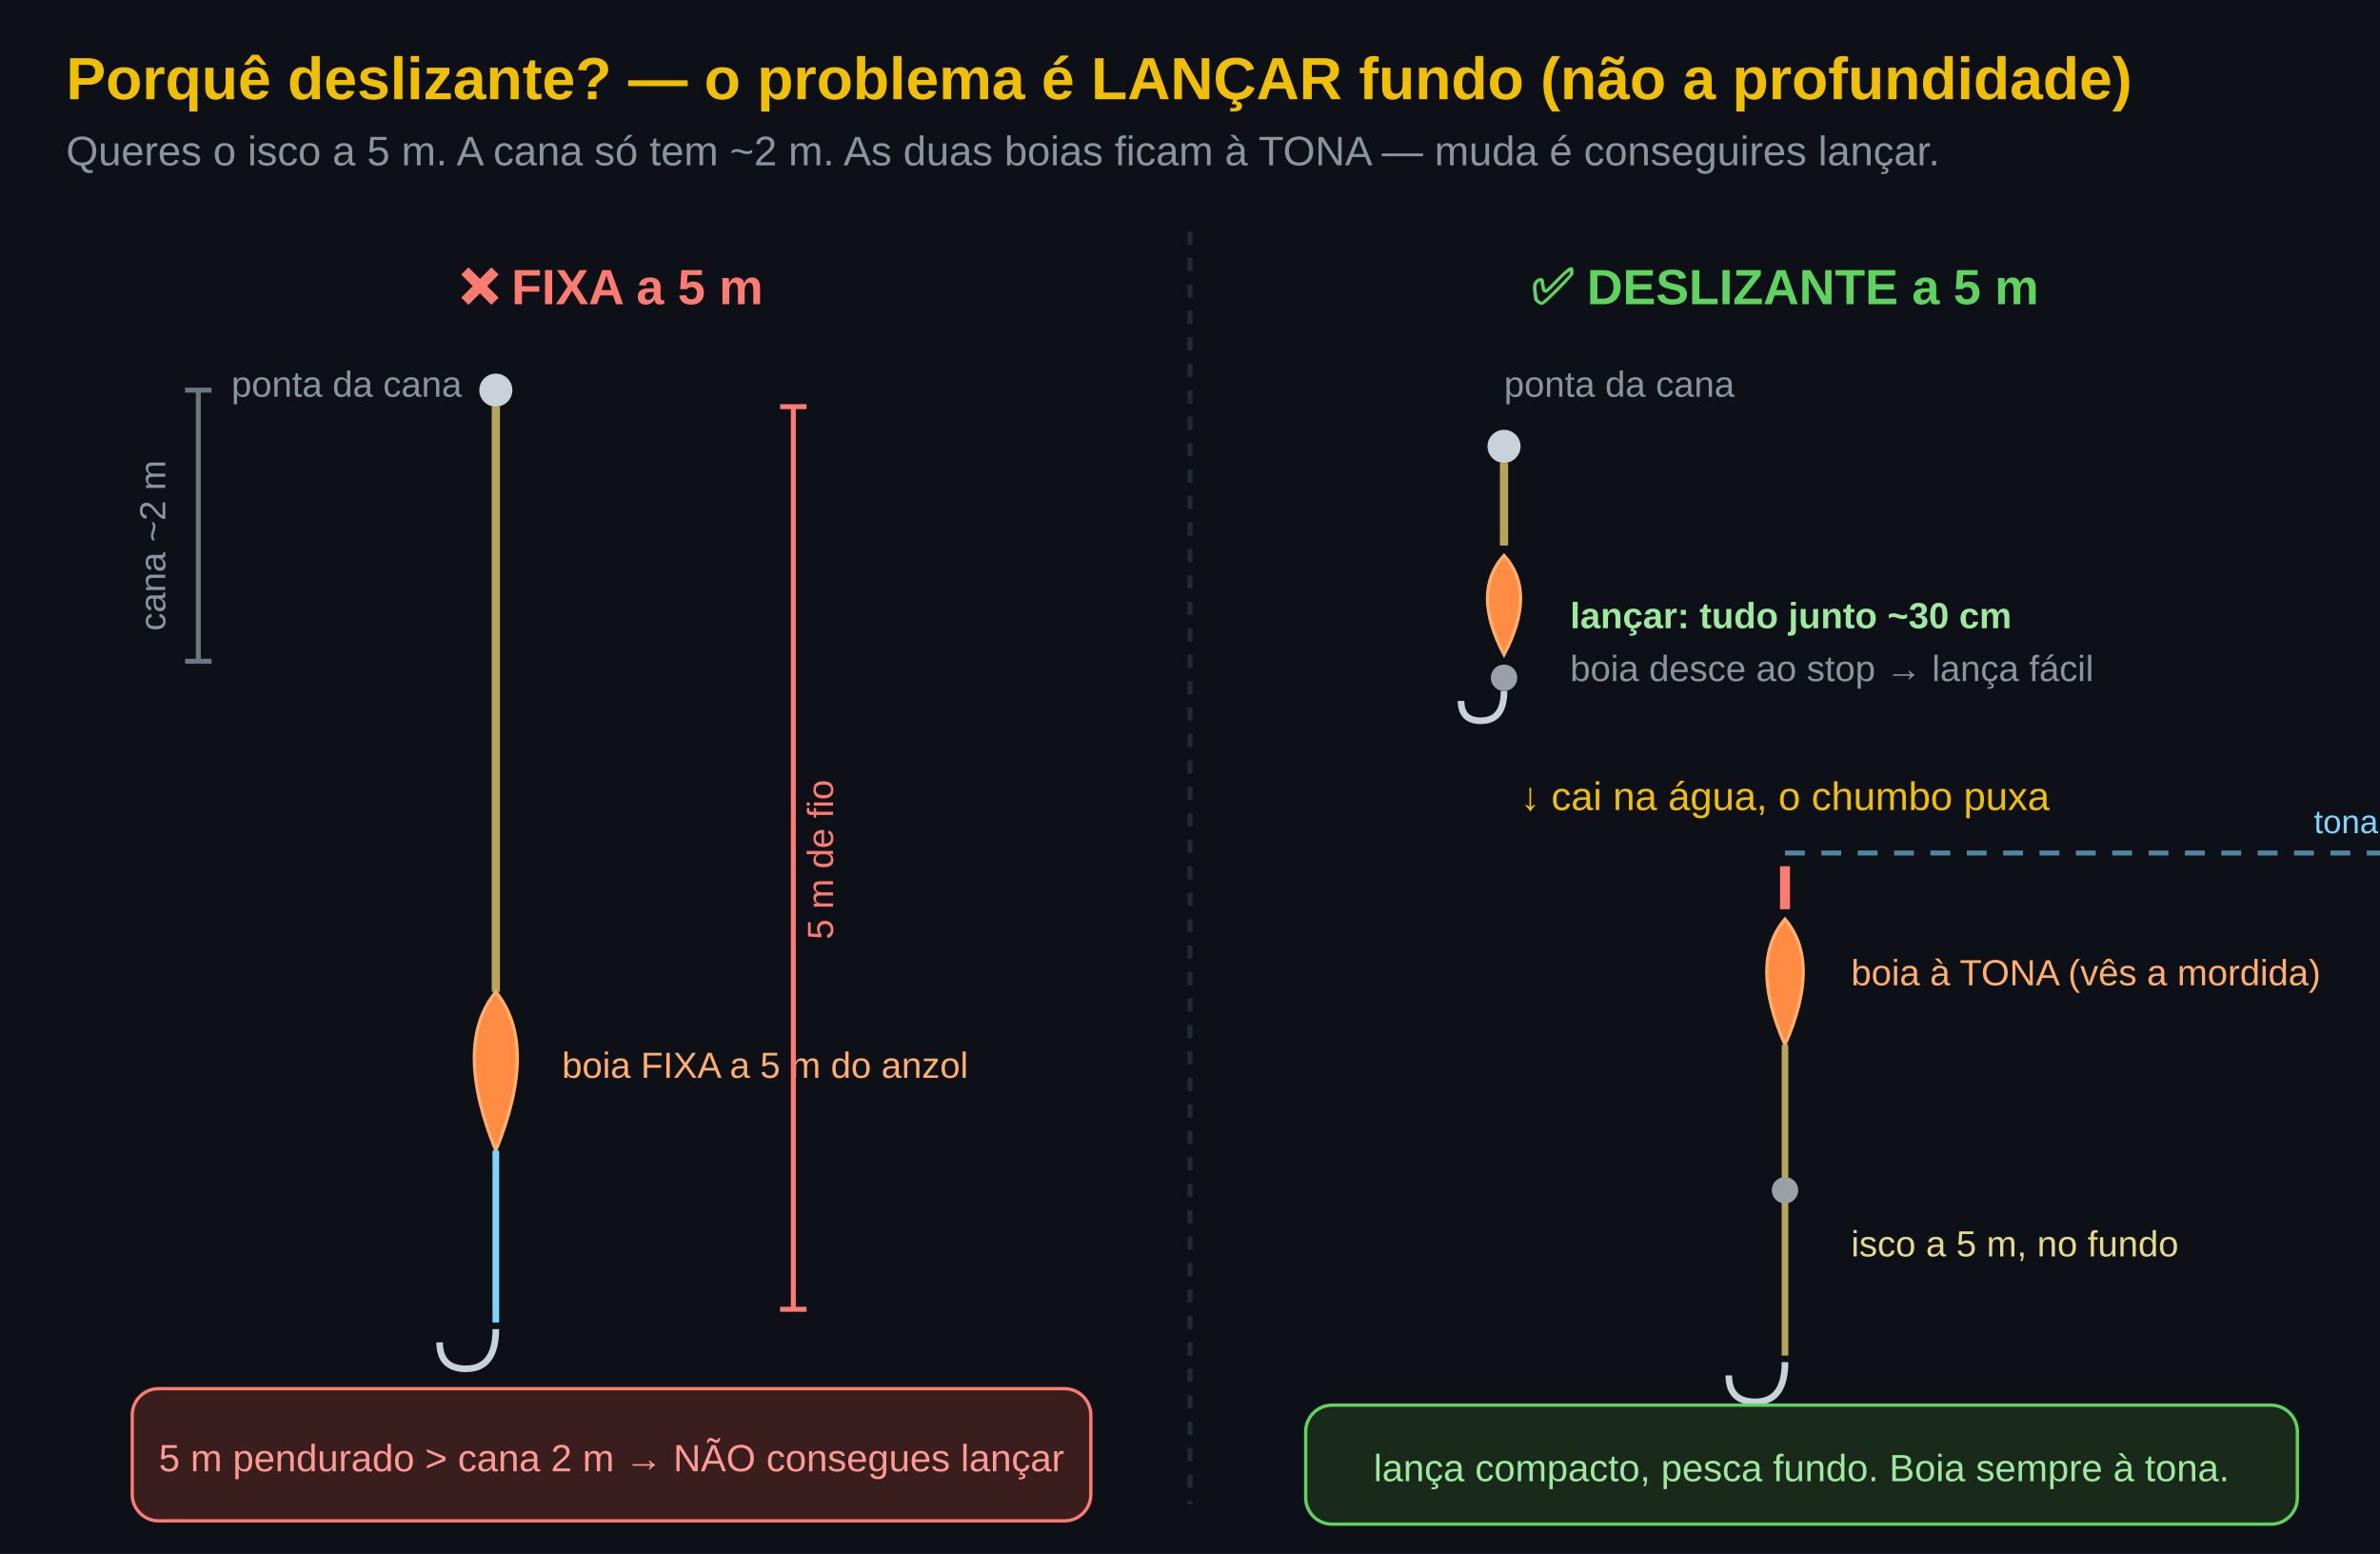
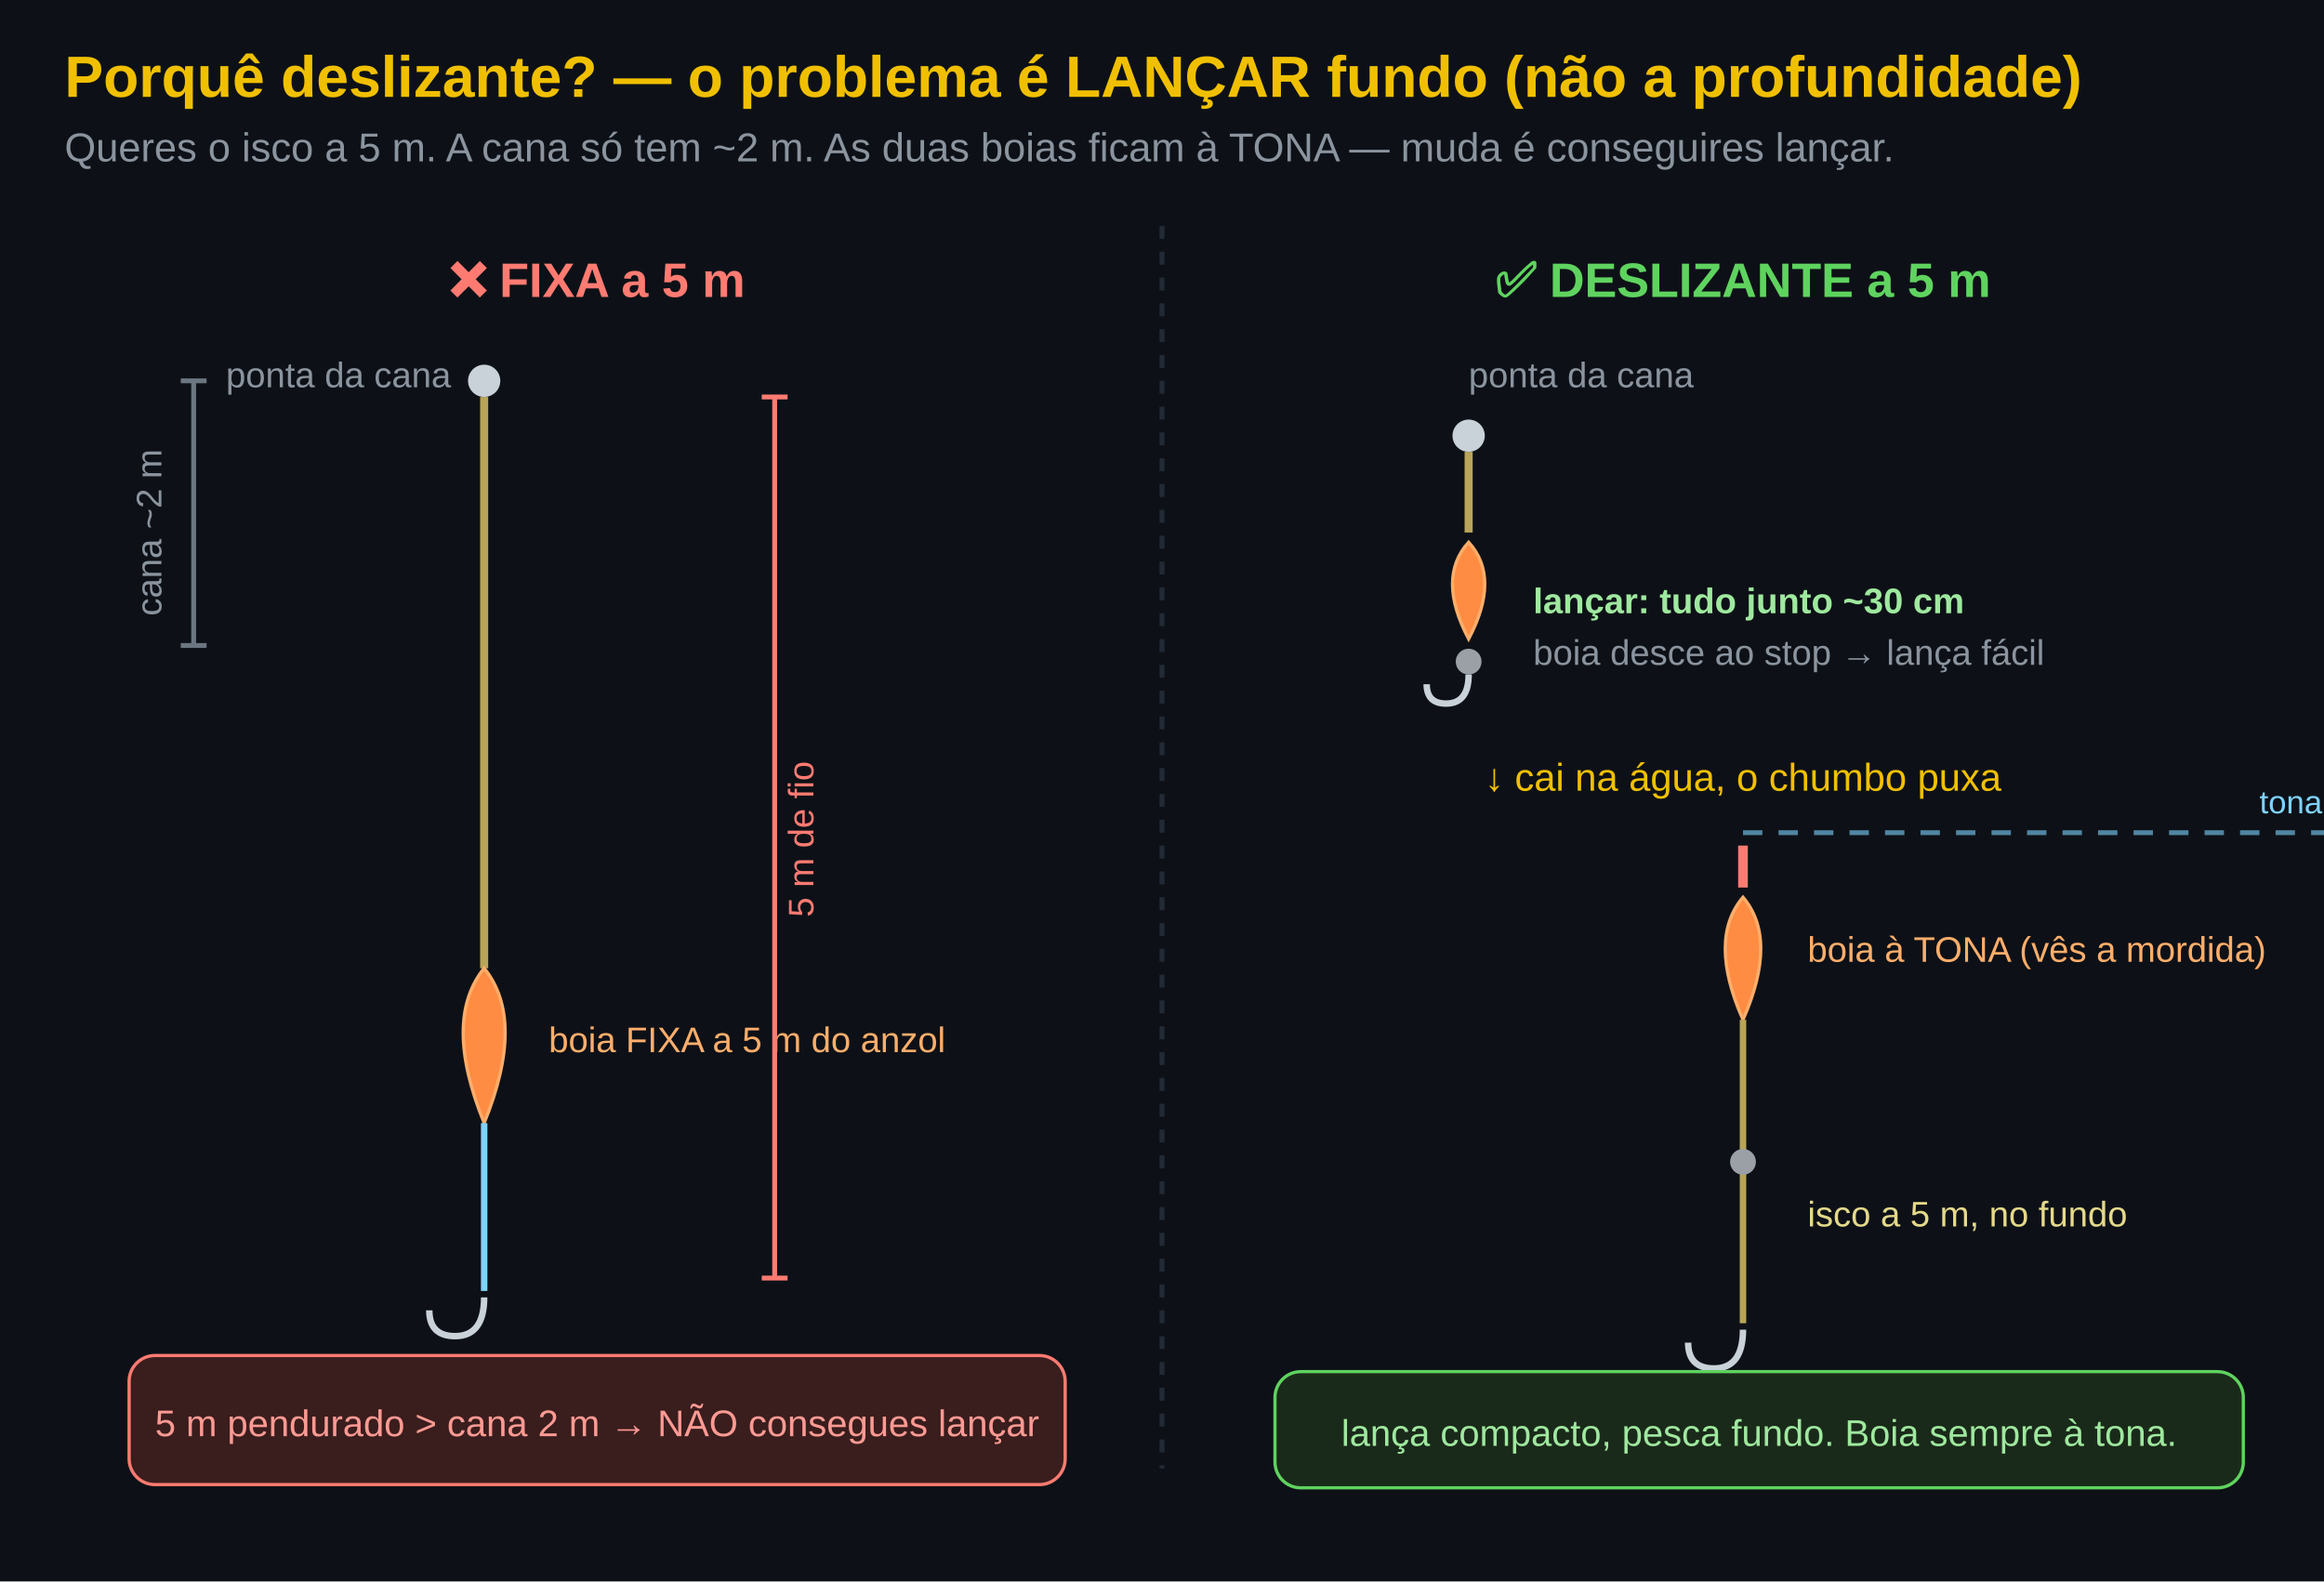
- <svg xmlns="http://www.w3.org/2000/svg" width="720" height="470" viewBox="0 0 720 470" font-family="Segoe UI, Arial, sans-serif">
-   <rect width="720" height="470" fill="#0d1117" />
+ <svg xmlns="http://www.w3.org/2000/svg" width="720" height="490" viewBox="0 0 720 490" font-family="Segoe UI, Arial, sans-serif">
+   <rect width="720" height="490" fill="#0d1117" />
  <text x="20" y="30" fill="#f0c000" font-size="18" font-weight="bold">Porquê deslizante? — o problema é LANÇAR fundo (não a profundidade)</text>
  <text x="20" y="50" fill="#8b949e" font-size="12.5">Queres o isco a 5 m. A cana só tem ~2 m. As duas boias ficam à TONA — muda é conseguires lançar.</text>
  <line x1="360" y1="70" x2="360" y2="455" stroke="#222a35" stroke-width="1.5" stroke-dasharray="4 4" />
  <text x="185" y="92" fill="#ff7b72" font-size="15" font-weight="bold" text-anchor="middle">❌ FIXA a 5 m</text>
  <text x="70" y="120" fill="#8b949e" font-size="11">ponta da cana</text>
  <circle cx="150" cy="118" r="5" fill="#c9d1d9" />
  <line x1="60" y1="118" x2="60" y2="200" stroke="#6b7681" stroke-width="1.5" />
  <line x1="56" y1="118" x2="64" y2="118" stroke="#6b7681" stroke-width="1.5" />
  <line x1="56" y1="200" x2="64" y2="200" stroke="#6b7681" stroke-width="1.5" />
  <text x="50" y="165" fill="#8b949e" font-size="11" transform="rotate(-90 50 165)" text-anchor="middle">cana ~2 m</text>
  <line x1="150" y1="123" x2="150" y2="300" stroke="#b8a55a" stroke-width="2.5" />
  <path d="M150 300 q13 16 0 48 q-13 -32 0 -48 z" fill="#ff8c42" stroke="#ffae6b" />
  <text x="170" y="326" fill="#ffae6b" font-size="11">boia FIXA a 5 m do anzol</text>
  <line x1="150" y1="348" x2="150" y2="400" stroke="#7fd3ff" stroke-width="2" />
  <path d="M150 402 q0 12 -9 12 q-8 0 -8 -8" fill="none" stroke="#c9d1d9" stroke-width="2" />
  <line x1="240" y1="123" x2="240" y2="396" stroke="#ff7b72" stroke-width="1.5" />
  <line x1="236" y1="123" x2="244" y2="123" stroke="#ff7b72" stroke-width="1.5" />
  <line x1="236" y1="396" x2="244" y2="396" stroke="#ff7b72" stroke-width="1.5" />
  <text x="252" y="260" fill="#ff7b72" font-size="11" transform="rotate(-90 252 260)" text-anchor="middle">5 m de fio</text>
  <rect x="40" y="420" width="290" height="40" rx="8" fill="#3a1d1d" stroke="#ff7b72" />
  <text x="185" y="445" fill="#ff9a93" font-size="11.5" text-anchor="middle">5 m pendurado &gt; cana 2 m → NÃO consegues lançar</text>
  <text x="540" y="92" fill="#5fd35f" font-size="15" font-weight="bold" text-anchor="middle">✅ DESLIZANTE a 5 m</text>
  <text x="455" y="120" fill="#8b949e" font-size="11">ponta da cana</text>
  <circle cx="455" cy="135" r="5" fill="#c9d1d9" />
  <line x1="455" y1="140" x2="455" y2="165" stroke="#b8a55a" stroke-width="2.5" />
  <path d="M455 168 q10 11 0 30 q-10 -19 0 -30 z" fill="#ff8c42" stroke="#ffae6b" />
  <circle cx="455" cy="205" r="4" fill="#9aa0a6" />
  <path d="M455 209 q0 9 -7 9 q-6 0 -6 -6" fill="none" stroke="#c9d1d9" stroke-width="2" />
  <text x="475" y="190" fill="#9fe89f" font-size="11" font-weight="bold">lançar: tudo junto ~30 cm</text>
  <text x="475" y="206" fill="#8b949e" font-size="11">boia desce ao stop → lança fácil</text>
  <text x="540" y="245" fill="#f0c000" font-size="12" text-anchor="middle">↓ cai na água, o chumbo puxa</text>
  <line x1="540" y1="258" x2="720" y2="258" stroke="#7fd3ff" stroke-width="1.5" stroke-dasharray="6 5" opacity="0.6" />
  <text x="700" y="252" fill="#7fd3ff" font-size="10">tona</text>
  <line x1="540" y1="262" x2="540" y2="275" stroke="#ff7b72" stroke-width="3" />
  <path d="M540 278 q11 13 0 38 q-11 -25 0 -38 z" fill="#ff8c42" stroke="#ffae6b" />
  <text x="560" y="298" fill="#ffae6b" font-size="11">boia à TONA (vês a mordida)</text>
  <line x1="540" y1="316" x2="540" y2="410" stroke="#b8a55a" stroke-width="2" />
  <circle cx="540" cy="360" r="4" fill="#9aa0a6" />
  <path d="M540 412 q0 12 -9 12 q-8 0 -8 -8" fill="none" stroke="#c9d1d9" stroke-width="2" />
  <text x="560" y="380" fill="#e5d98a" font-size="11">isco a 5 m, no fundo</text>
  <rect x="395" y="425" width="300" height="36" rx="8" fill="#1a2a1a" stroke="#5fd35f" />
  <text x="545" y="448" fill="#9fe89f" font-size="11.5" text-anchor="middle">lança compacto, pesca fundo. Boia sempre à tona.</text>
</svg>
